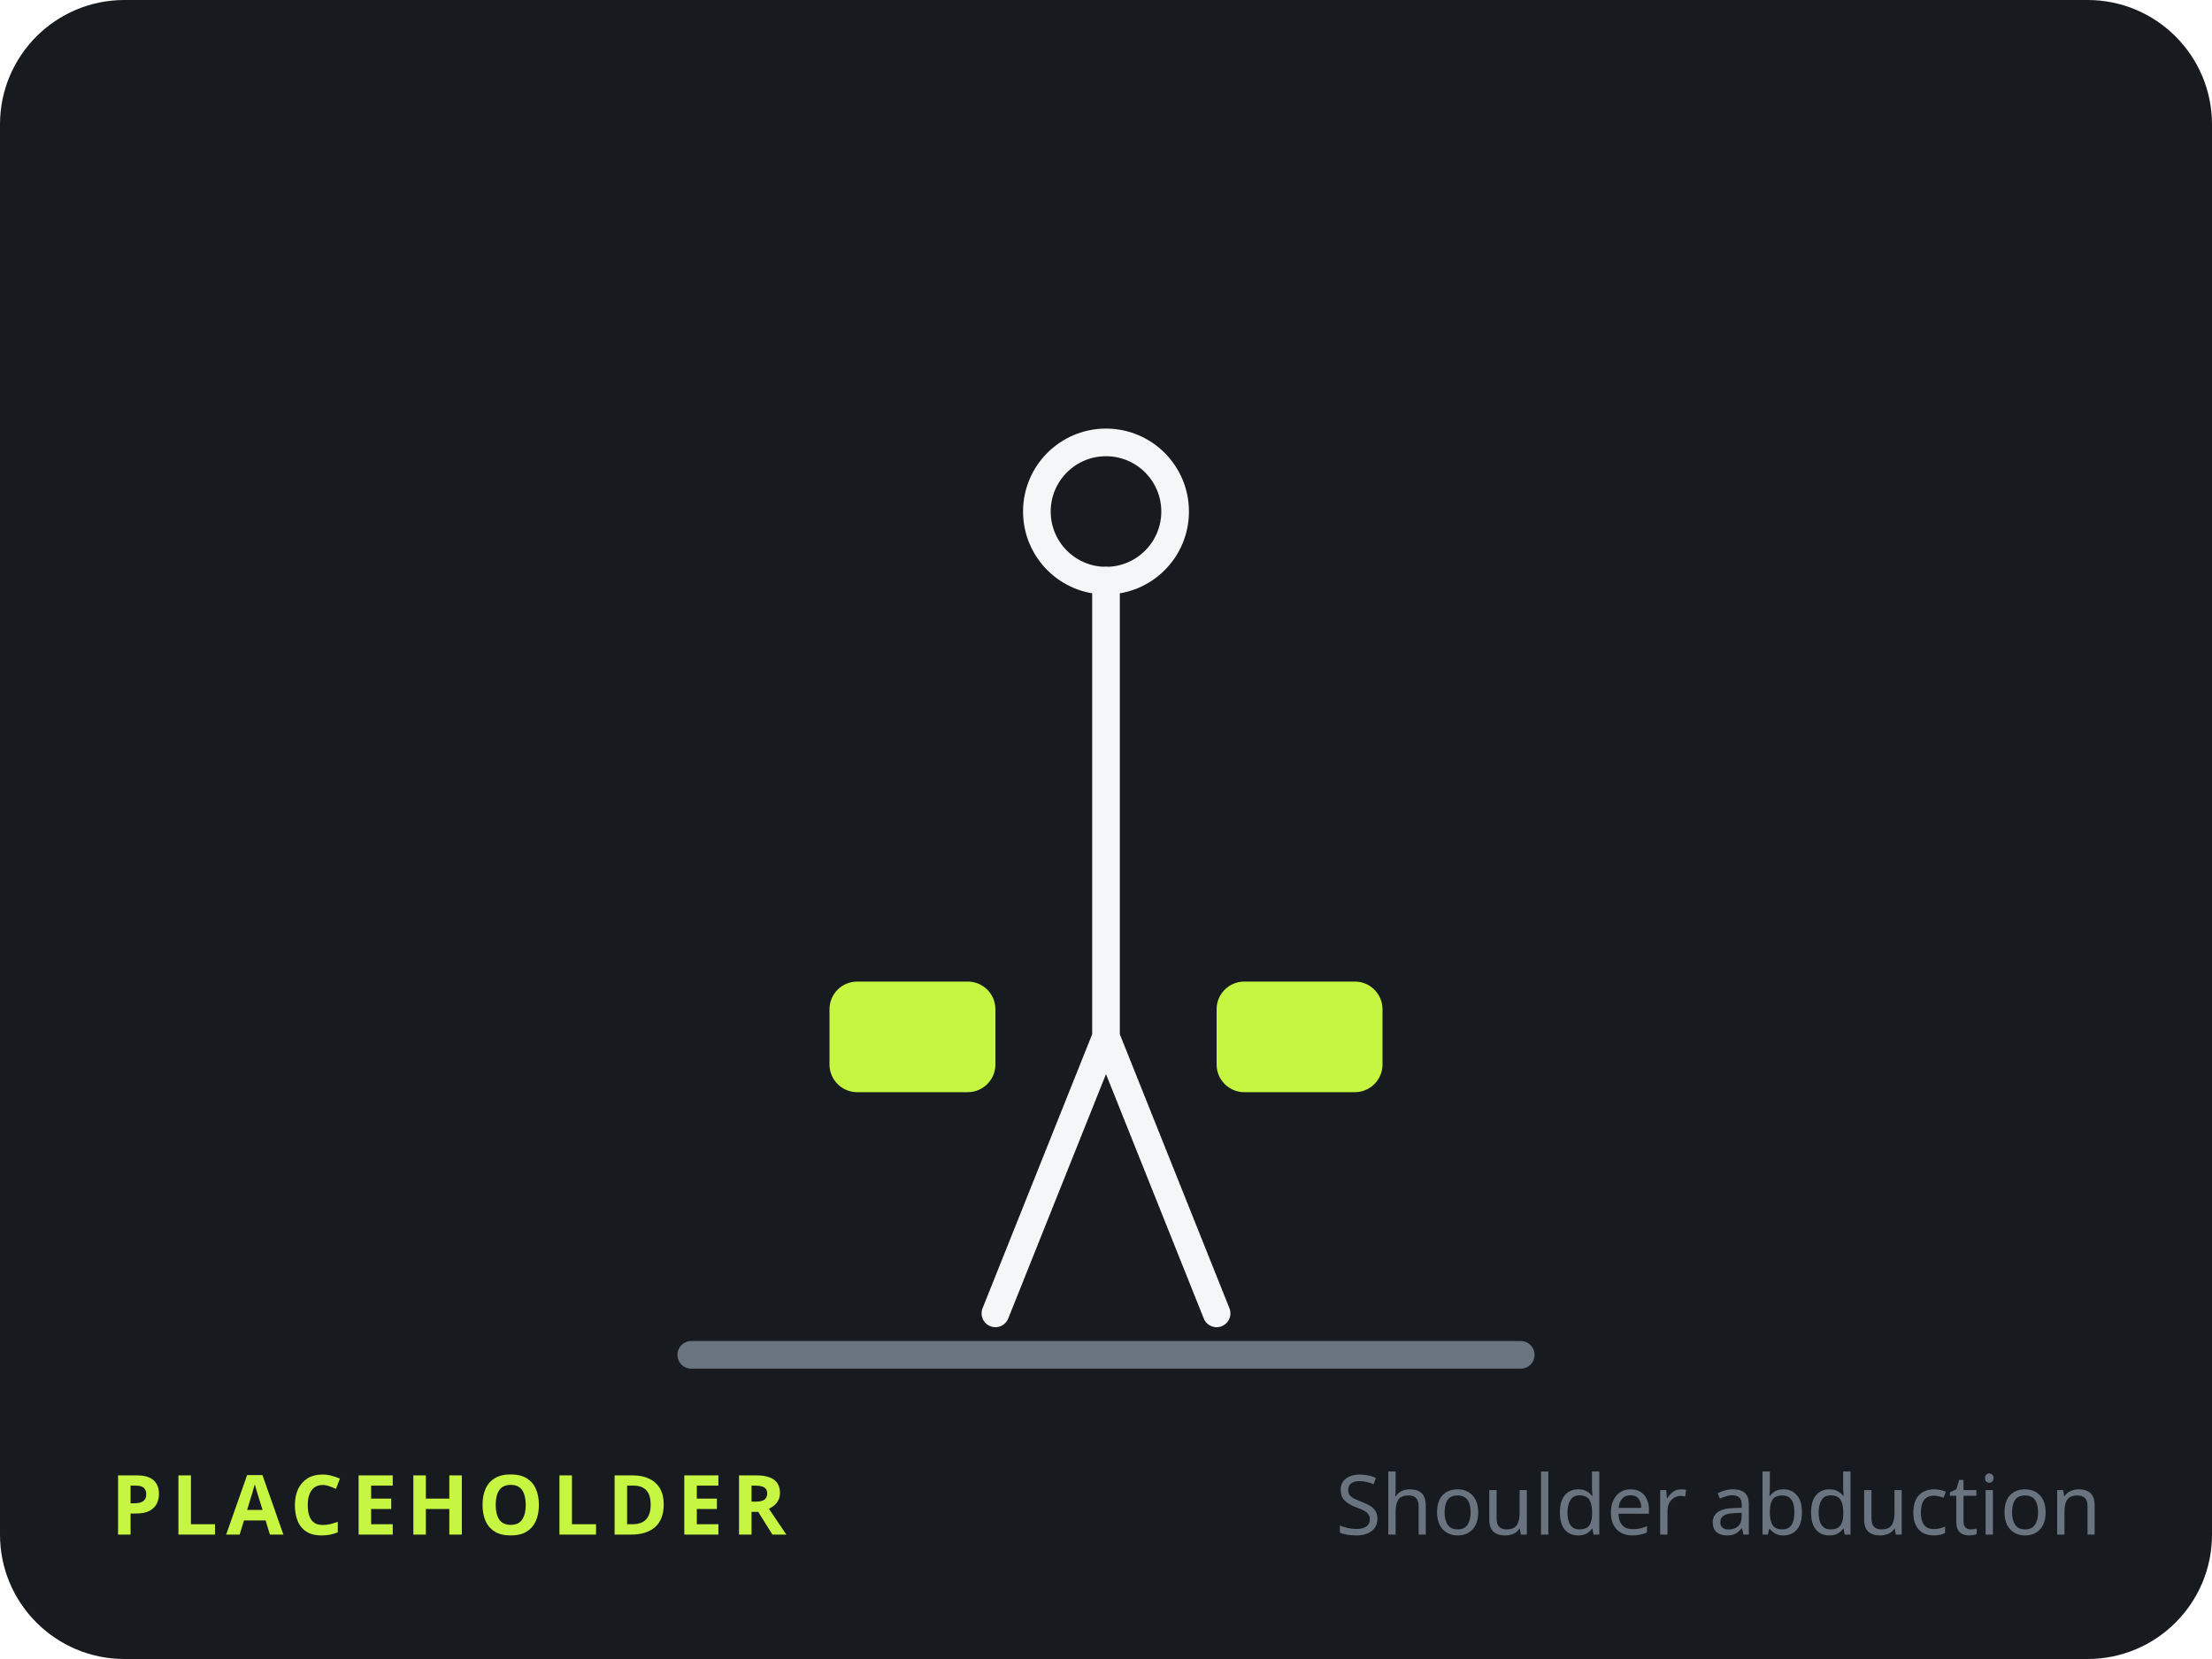
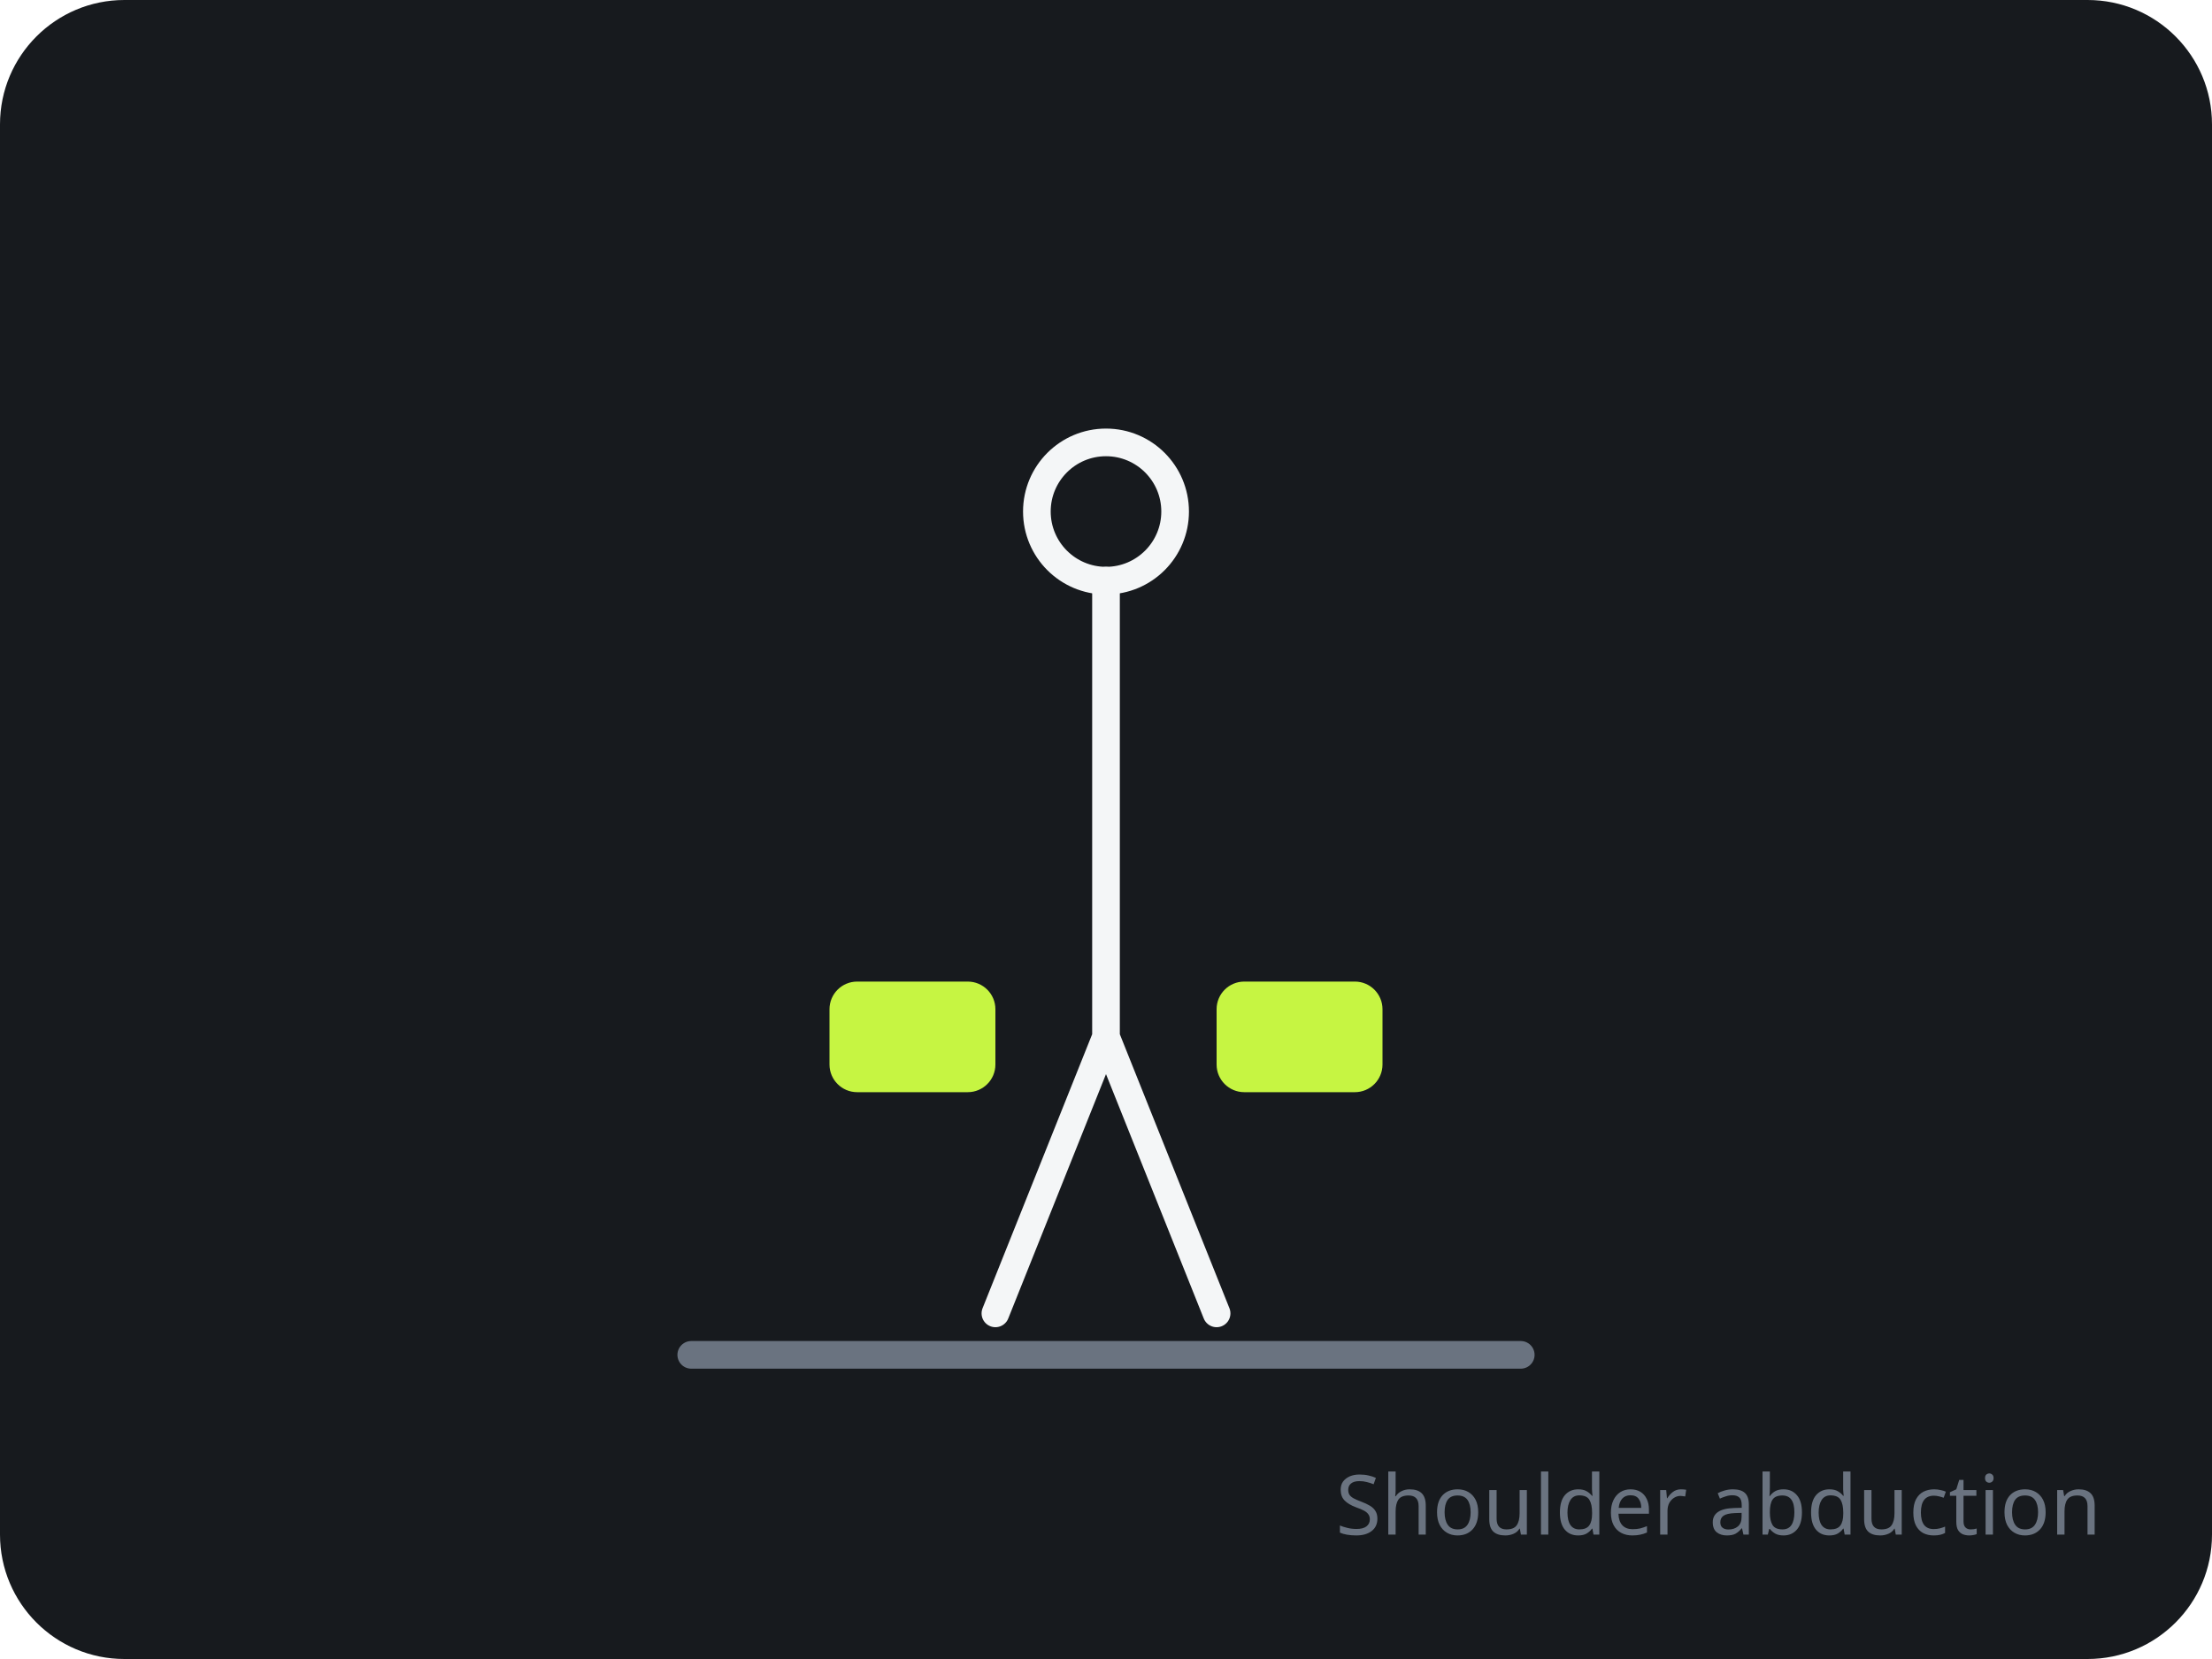
- <svg xmlns="http://www.w3.org/2000/svg" viewBox="0 0 320 240" width="320" height="240" role="img" aria-label="Placeholder demonstration: Shoulder abduction">
+ <svg xmlns="http://www.w3.org/2000/svg" viewBox="0 0 320 240" width="320" height="240" role="img" aria-label="Diagram: Shoulder abduction">
  <rect width="320" height="240" rx="18" fill="#171a1e" />
  <circle cx="160" cy="74" r="10" stroke="#f4f6f7" stroke-width="4" stroke-linecap="round" fill="none" />
  <path d="M160 84 V150 M160 150 L144 190 M160 150 L176 190" stroke="#f4f6f7" stroke-width="4" stroke-linecap="round" fill="none" />
  <path d="M100 196 H220" stroke="#6a7380" stroke-width="4" stroke-linecap="round" />
  <g>
    <rect x="120" y="142" width="24" height="16" rx="4" fill="#c6f542" />
    <rect x="176" y="142" width="24" height="16" rx="4" fill="#c6f542" />
  </g>
-   <text x="16" y="222" font-family="system-ui, sans-serif" font-size="12" font-weight="700" fill="#c6f542" letter-spacing="1.2">PLACEHOLDER</text>
  <text x="304" y="222" text-anchor="end" font-family="system-ui, sans-serif" font-size="12" fill="#6a7380">Shoulder abduction</text>
</svg>
